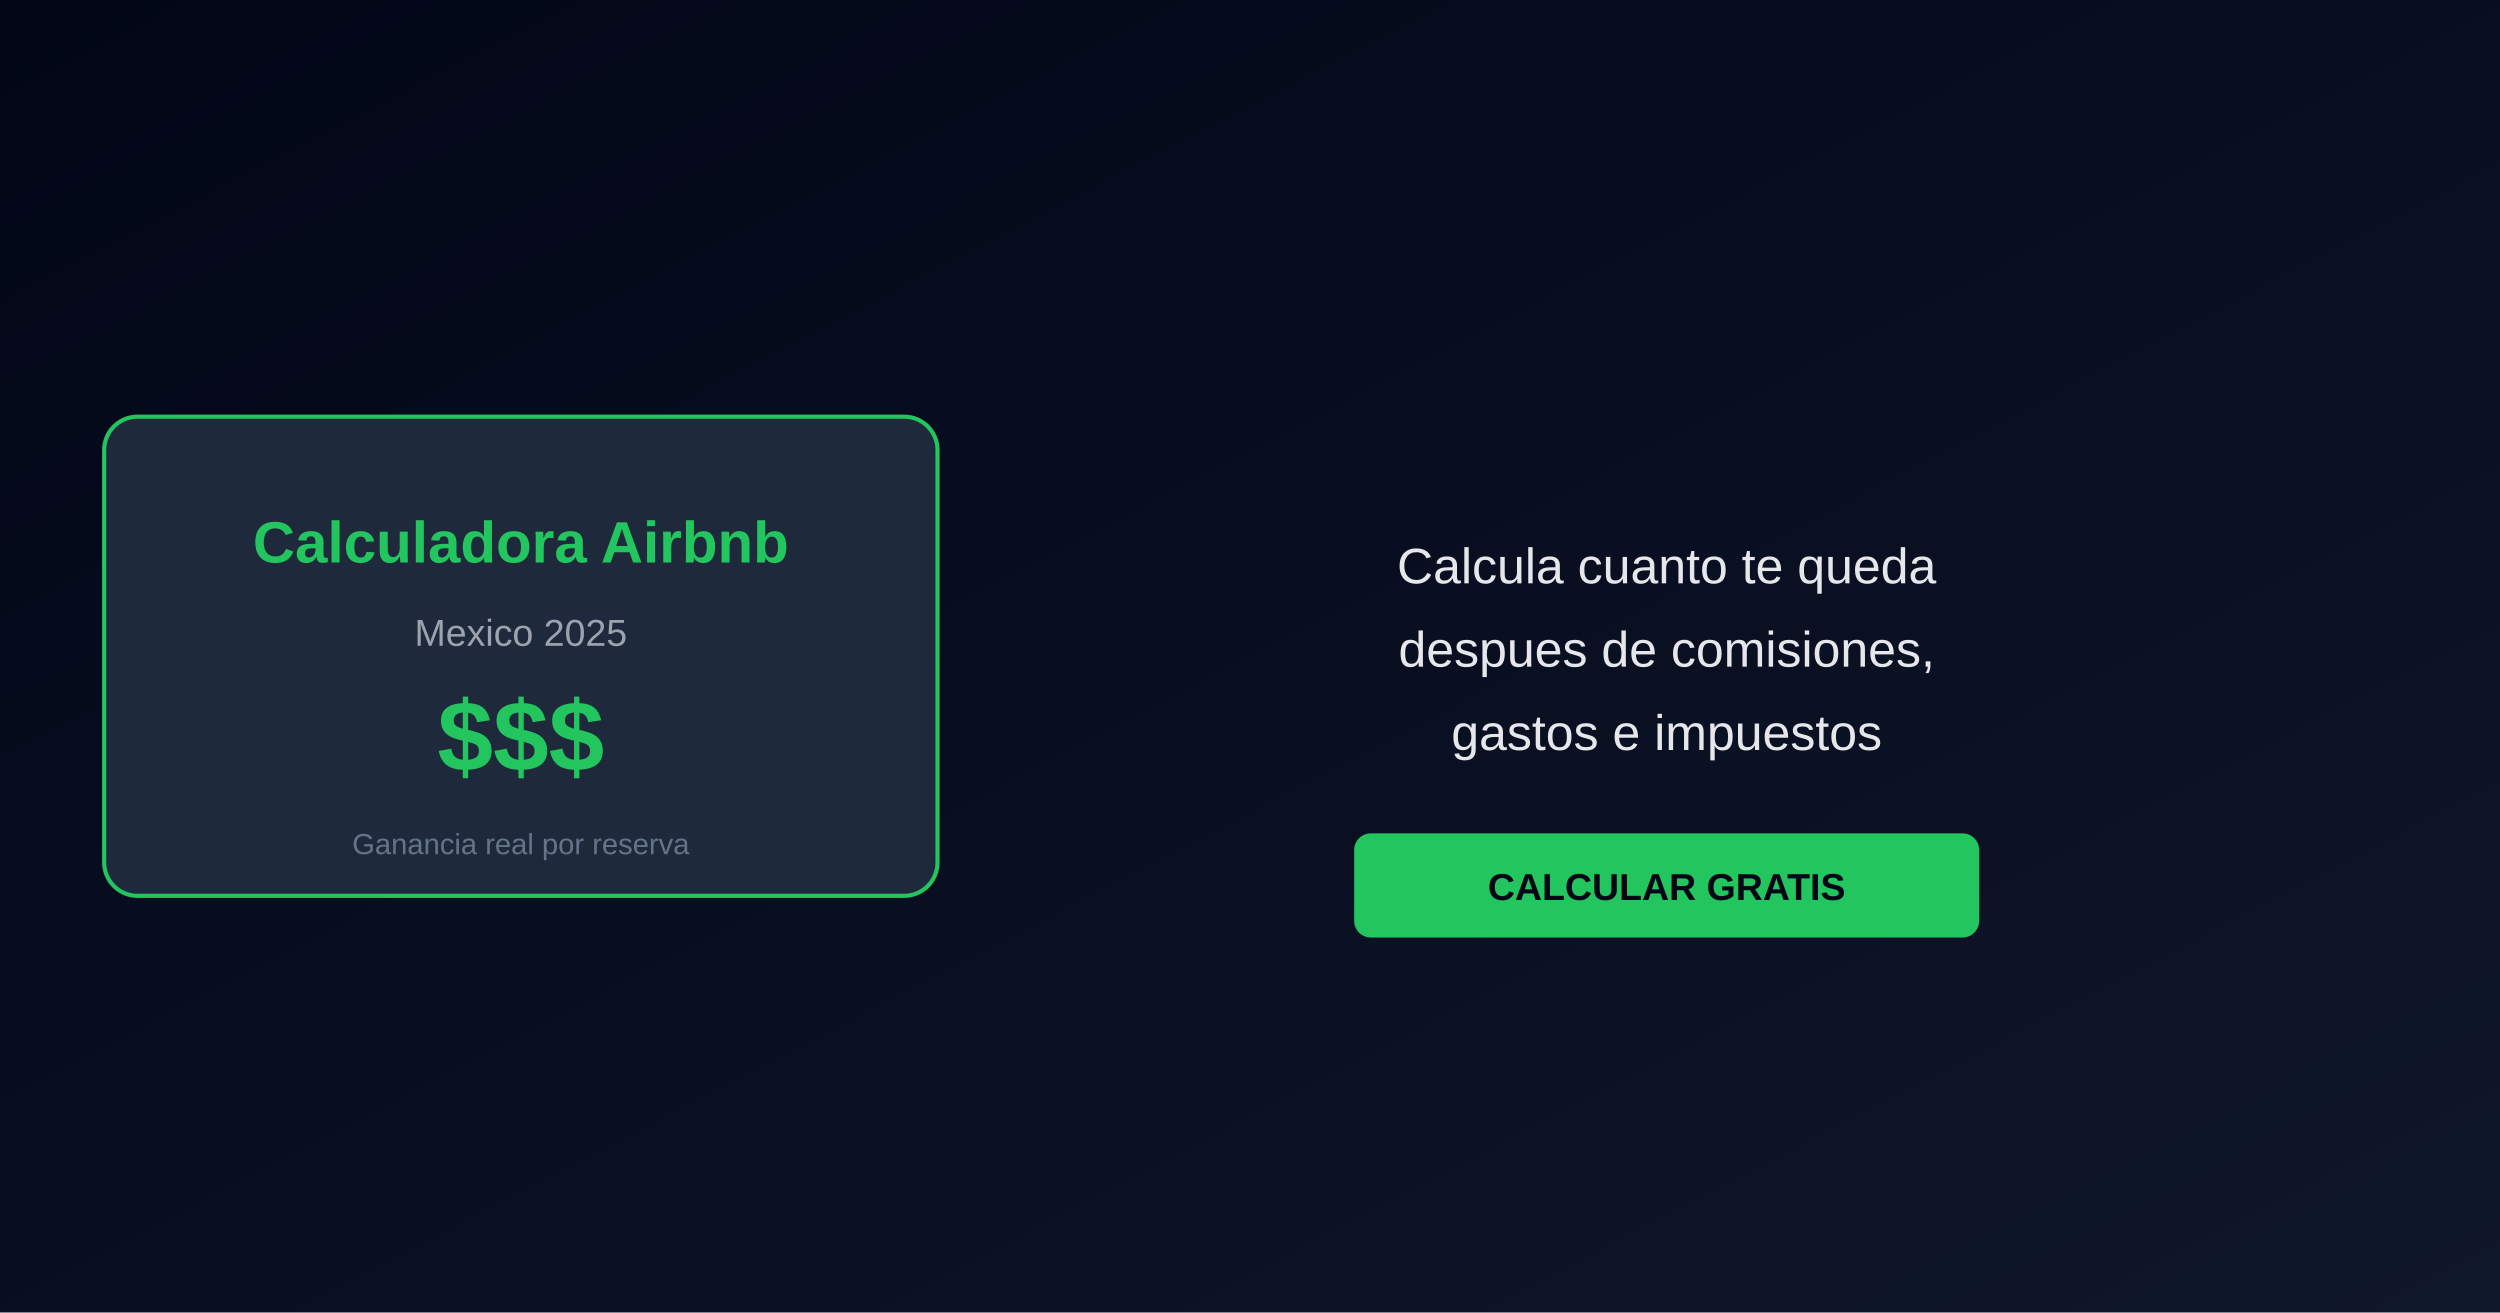
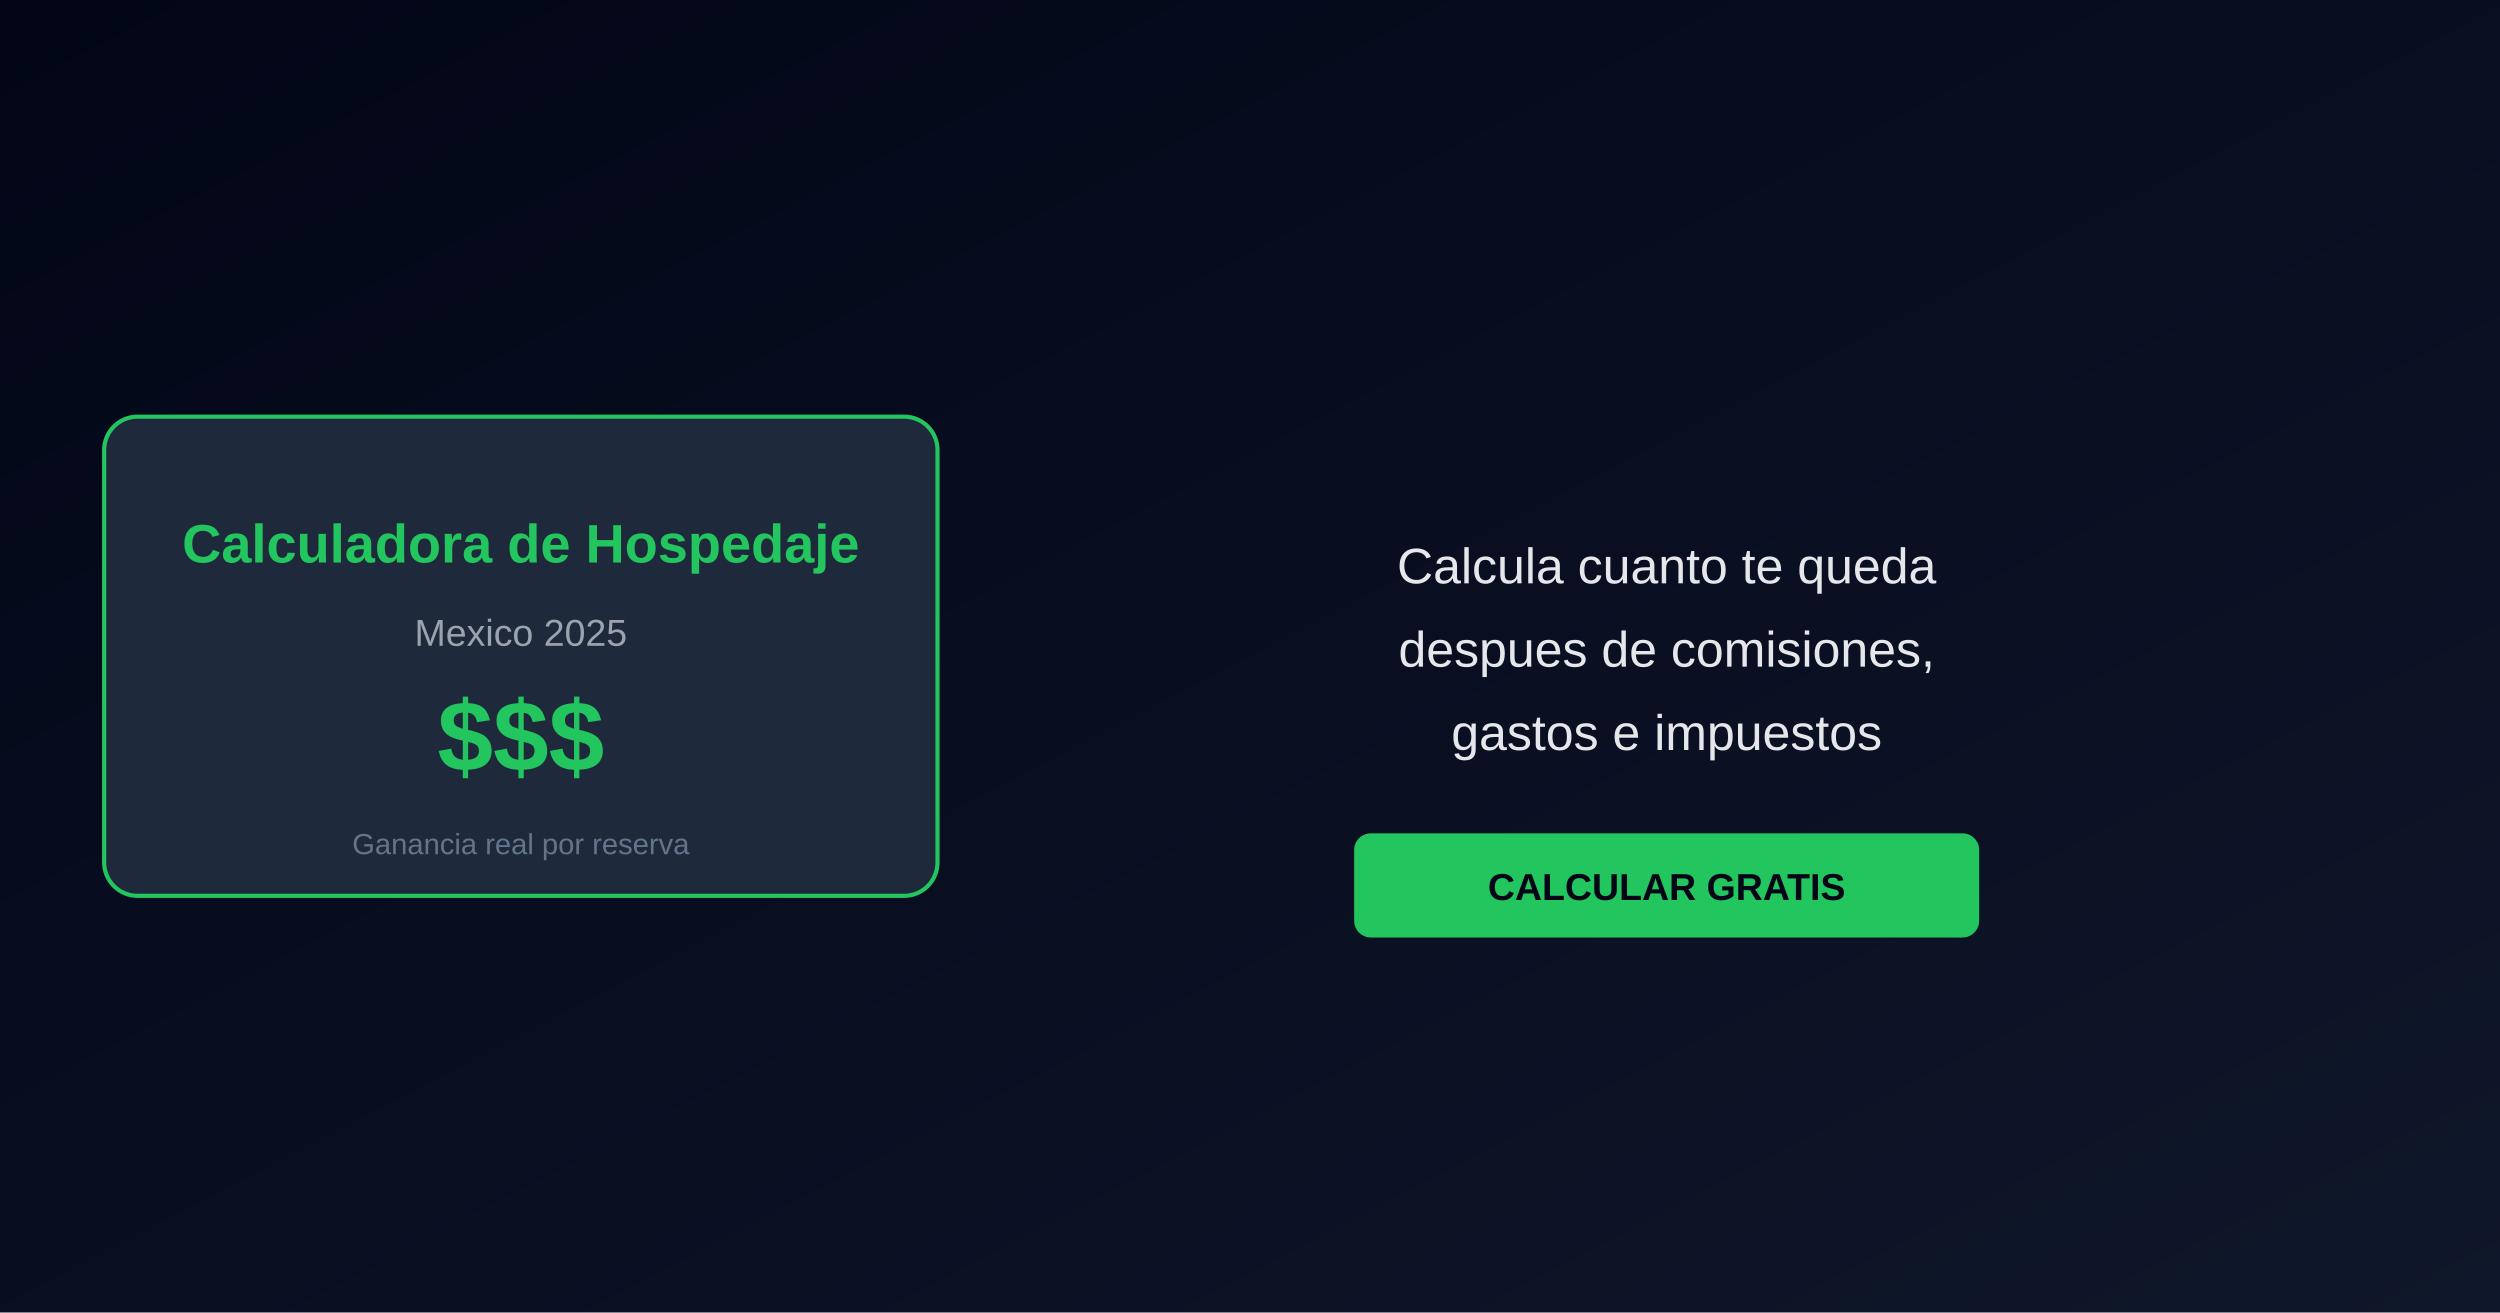
<svg xmlns="http://www.w3.org/2000/svg" viewBox="0 0 1200 630">
  <defs>
    <linearGradient id="bg" x1="0%" y1="0%" x2="100%" y2="100%">
      <stop offset="0%" style="stop-color:#020617" />
      <stop offset="100%" style="stop-color:#0f172a" />
    </linearGradient>
  </defs>
  <rect width="1200" height="630" fill="url(#bg)" />
  <rect x="50" y="200" width="400" height="230" rx="16" fill="#1e293b" stroke="#22c55e" stroke-width="2" />
-   <text x="250" y="270" font-family="Arial" font-size="28" font-weight="bold" fill="#22c55e" text-anchor="middle">Calculadora Airbnb</text>
+   <text x="250" y="270" font-family="Arial" font-size="26" font-weight="bold" fill="#22c55e" text-anchor="middle">Calculadora de Hospedaje</text>
  <text x="250" y="310" font-family="Arial" font-size="18" fill="#9ca3af" text-anchor="middle">Mexico 2025</text>
  <text x="250" y="370" font-family="Arial" font-size="48" font-weight="bold" fill="#22c55e" text-anchor="middle">$$$</text>
  <text x="250" y="410" font-family="Arial" font-size="14" fill="#64748b" text-anchor="middle">Ganancia real por reserva</text>
  <text x="800" y="280" font-family="Arial" font-size="24" fill="#e5e7eb" text-anchor="middle">Calcula cuanto te queda</text>
  <text x="800" y="320" font-family="Arial" font-size="24" fill="#e5e7eb" text-anchor="middle">despues de comisiones,</text>
  <text x="800" y="360" font-family="Arial" font-size="24" fill="#e5e7eb" text-anchor="middle">gastos e impuestos</text>
  <rect x="650" y="400" width="300" height="50" rx="8" fill="#22c55e" />
  <text x="800" y="432" font-family="Arial" font-size="18" font-weight="bold" fill="#020617" text-anchor="middle">CALCULAR GRATIS</text>
</svg>
